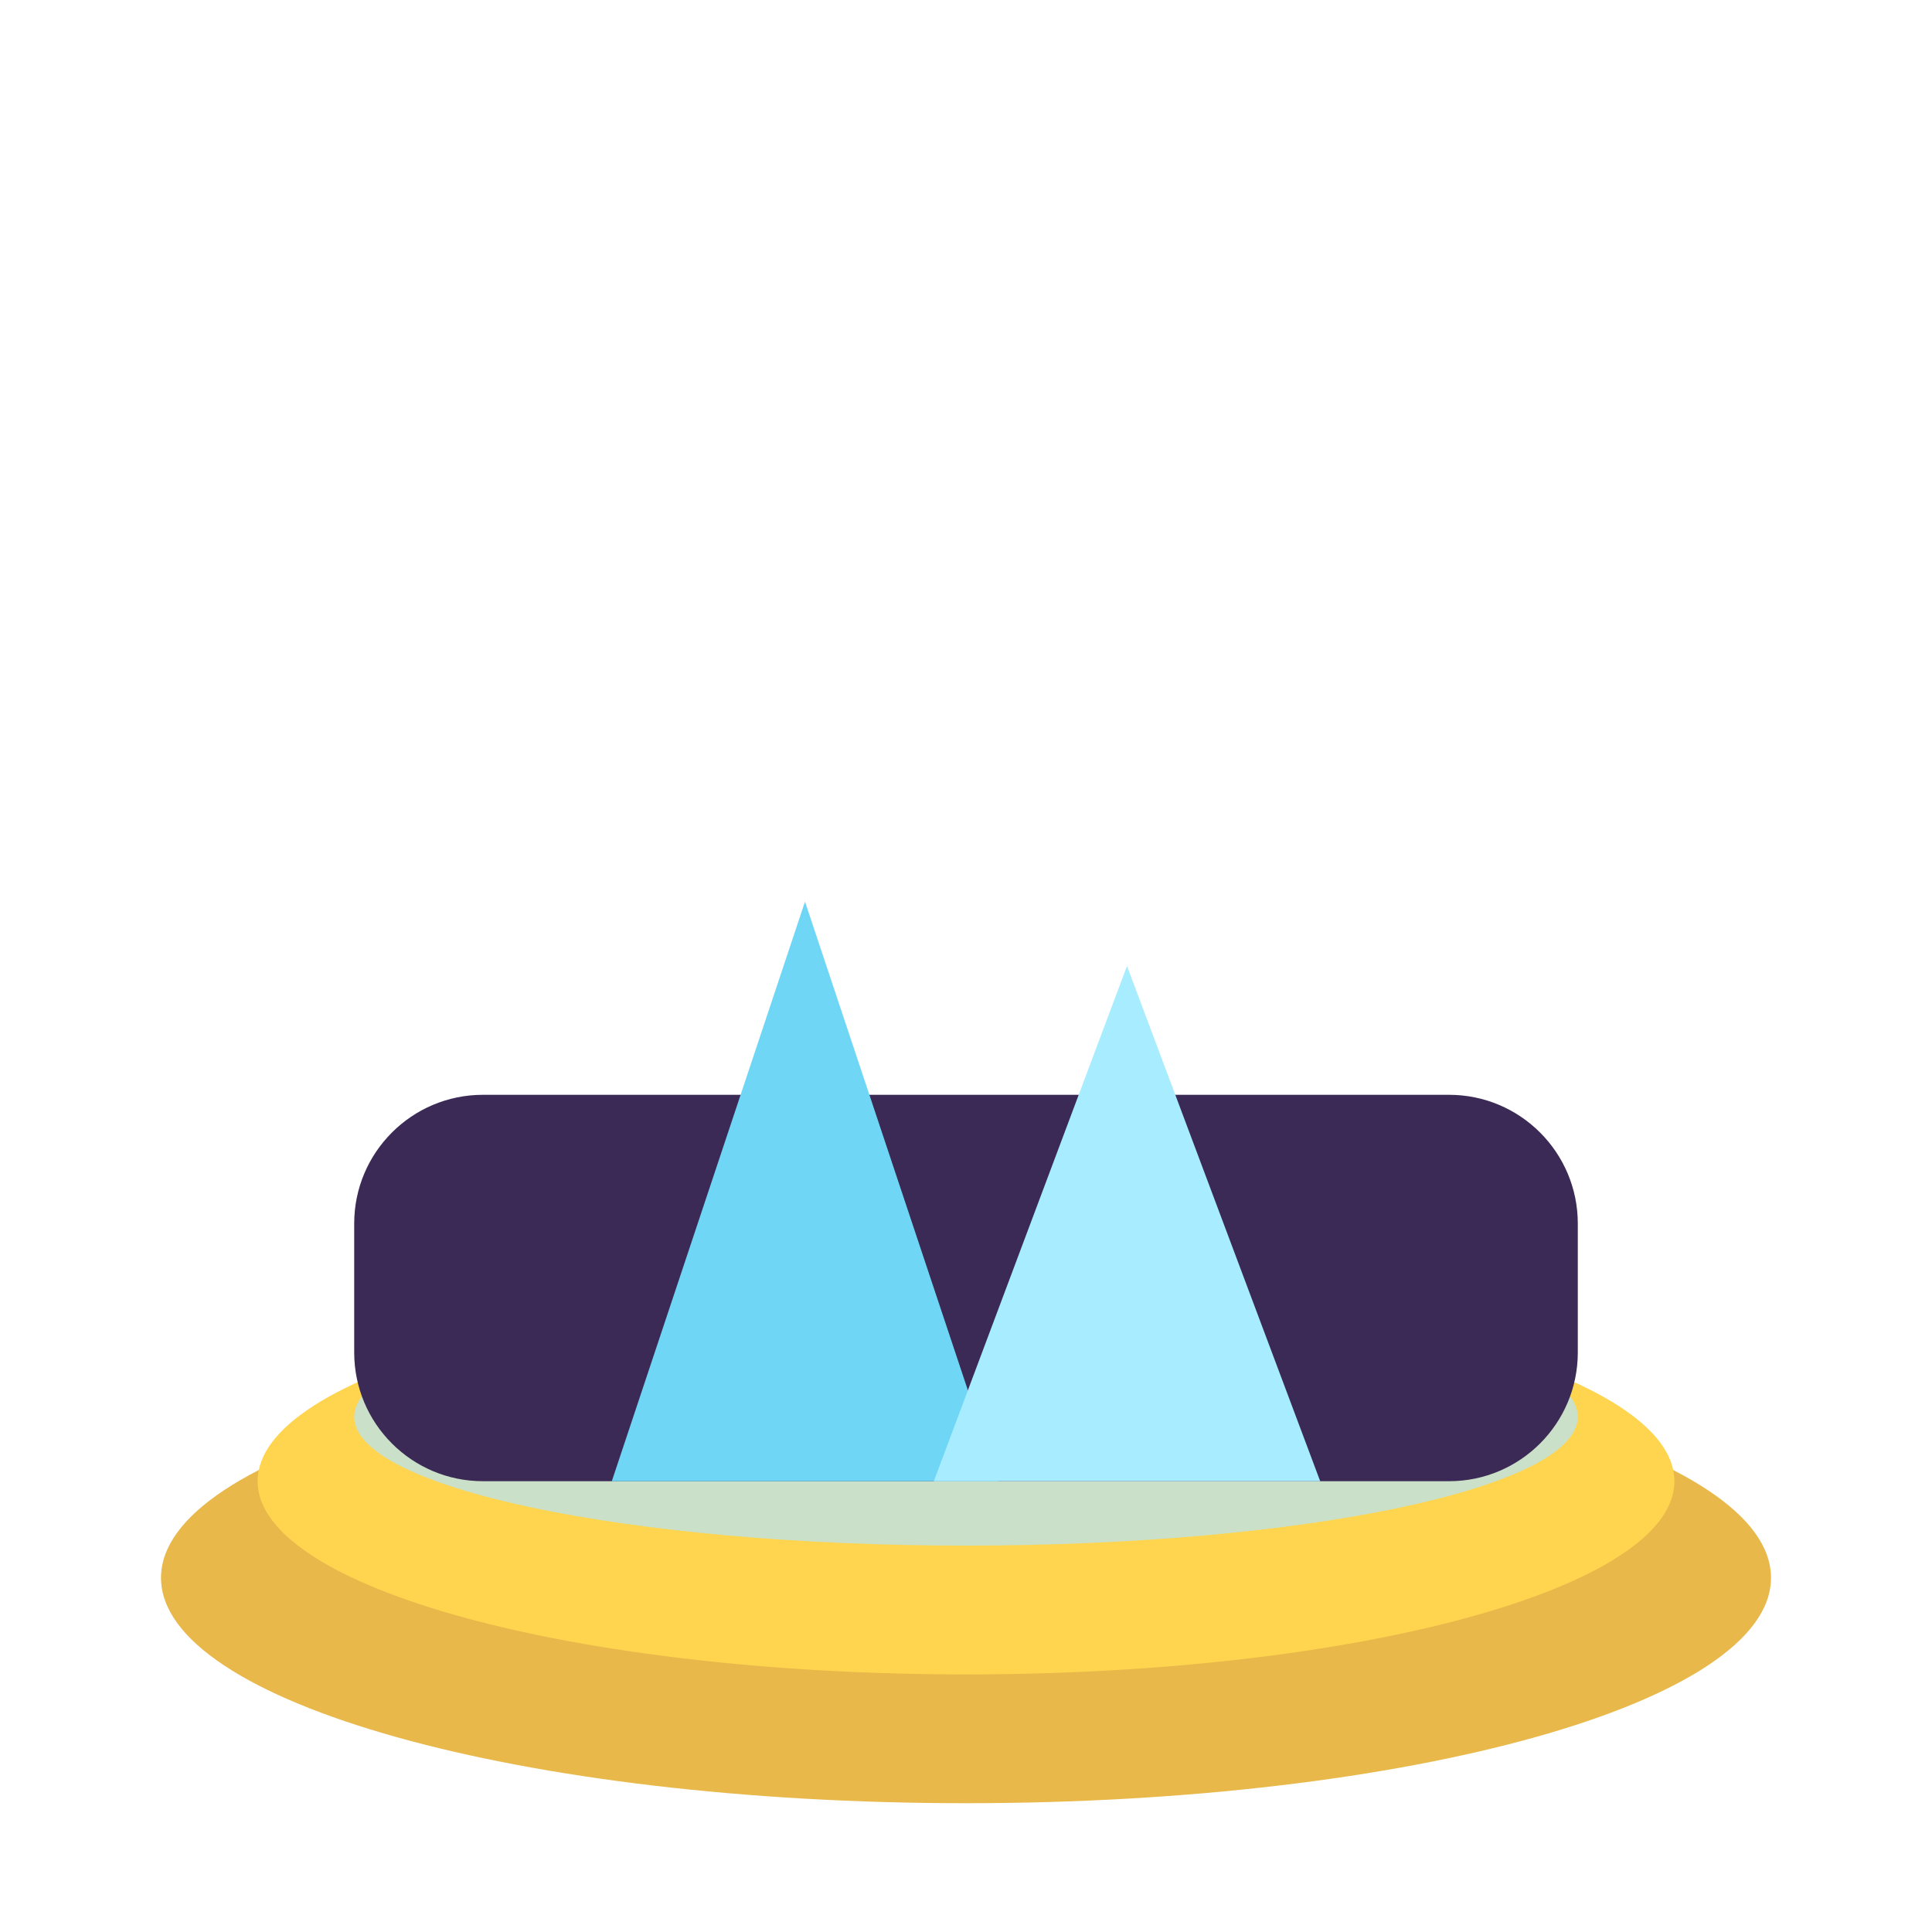
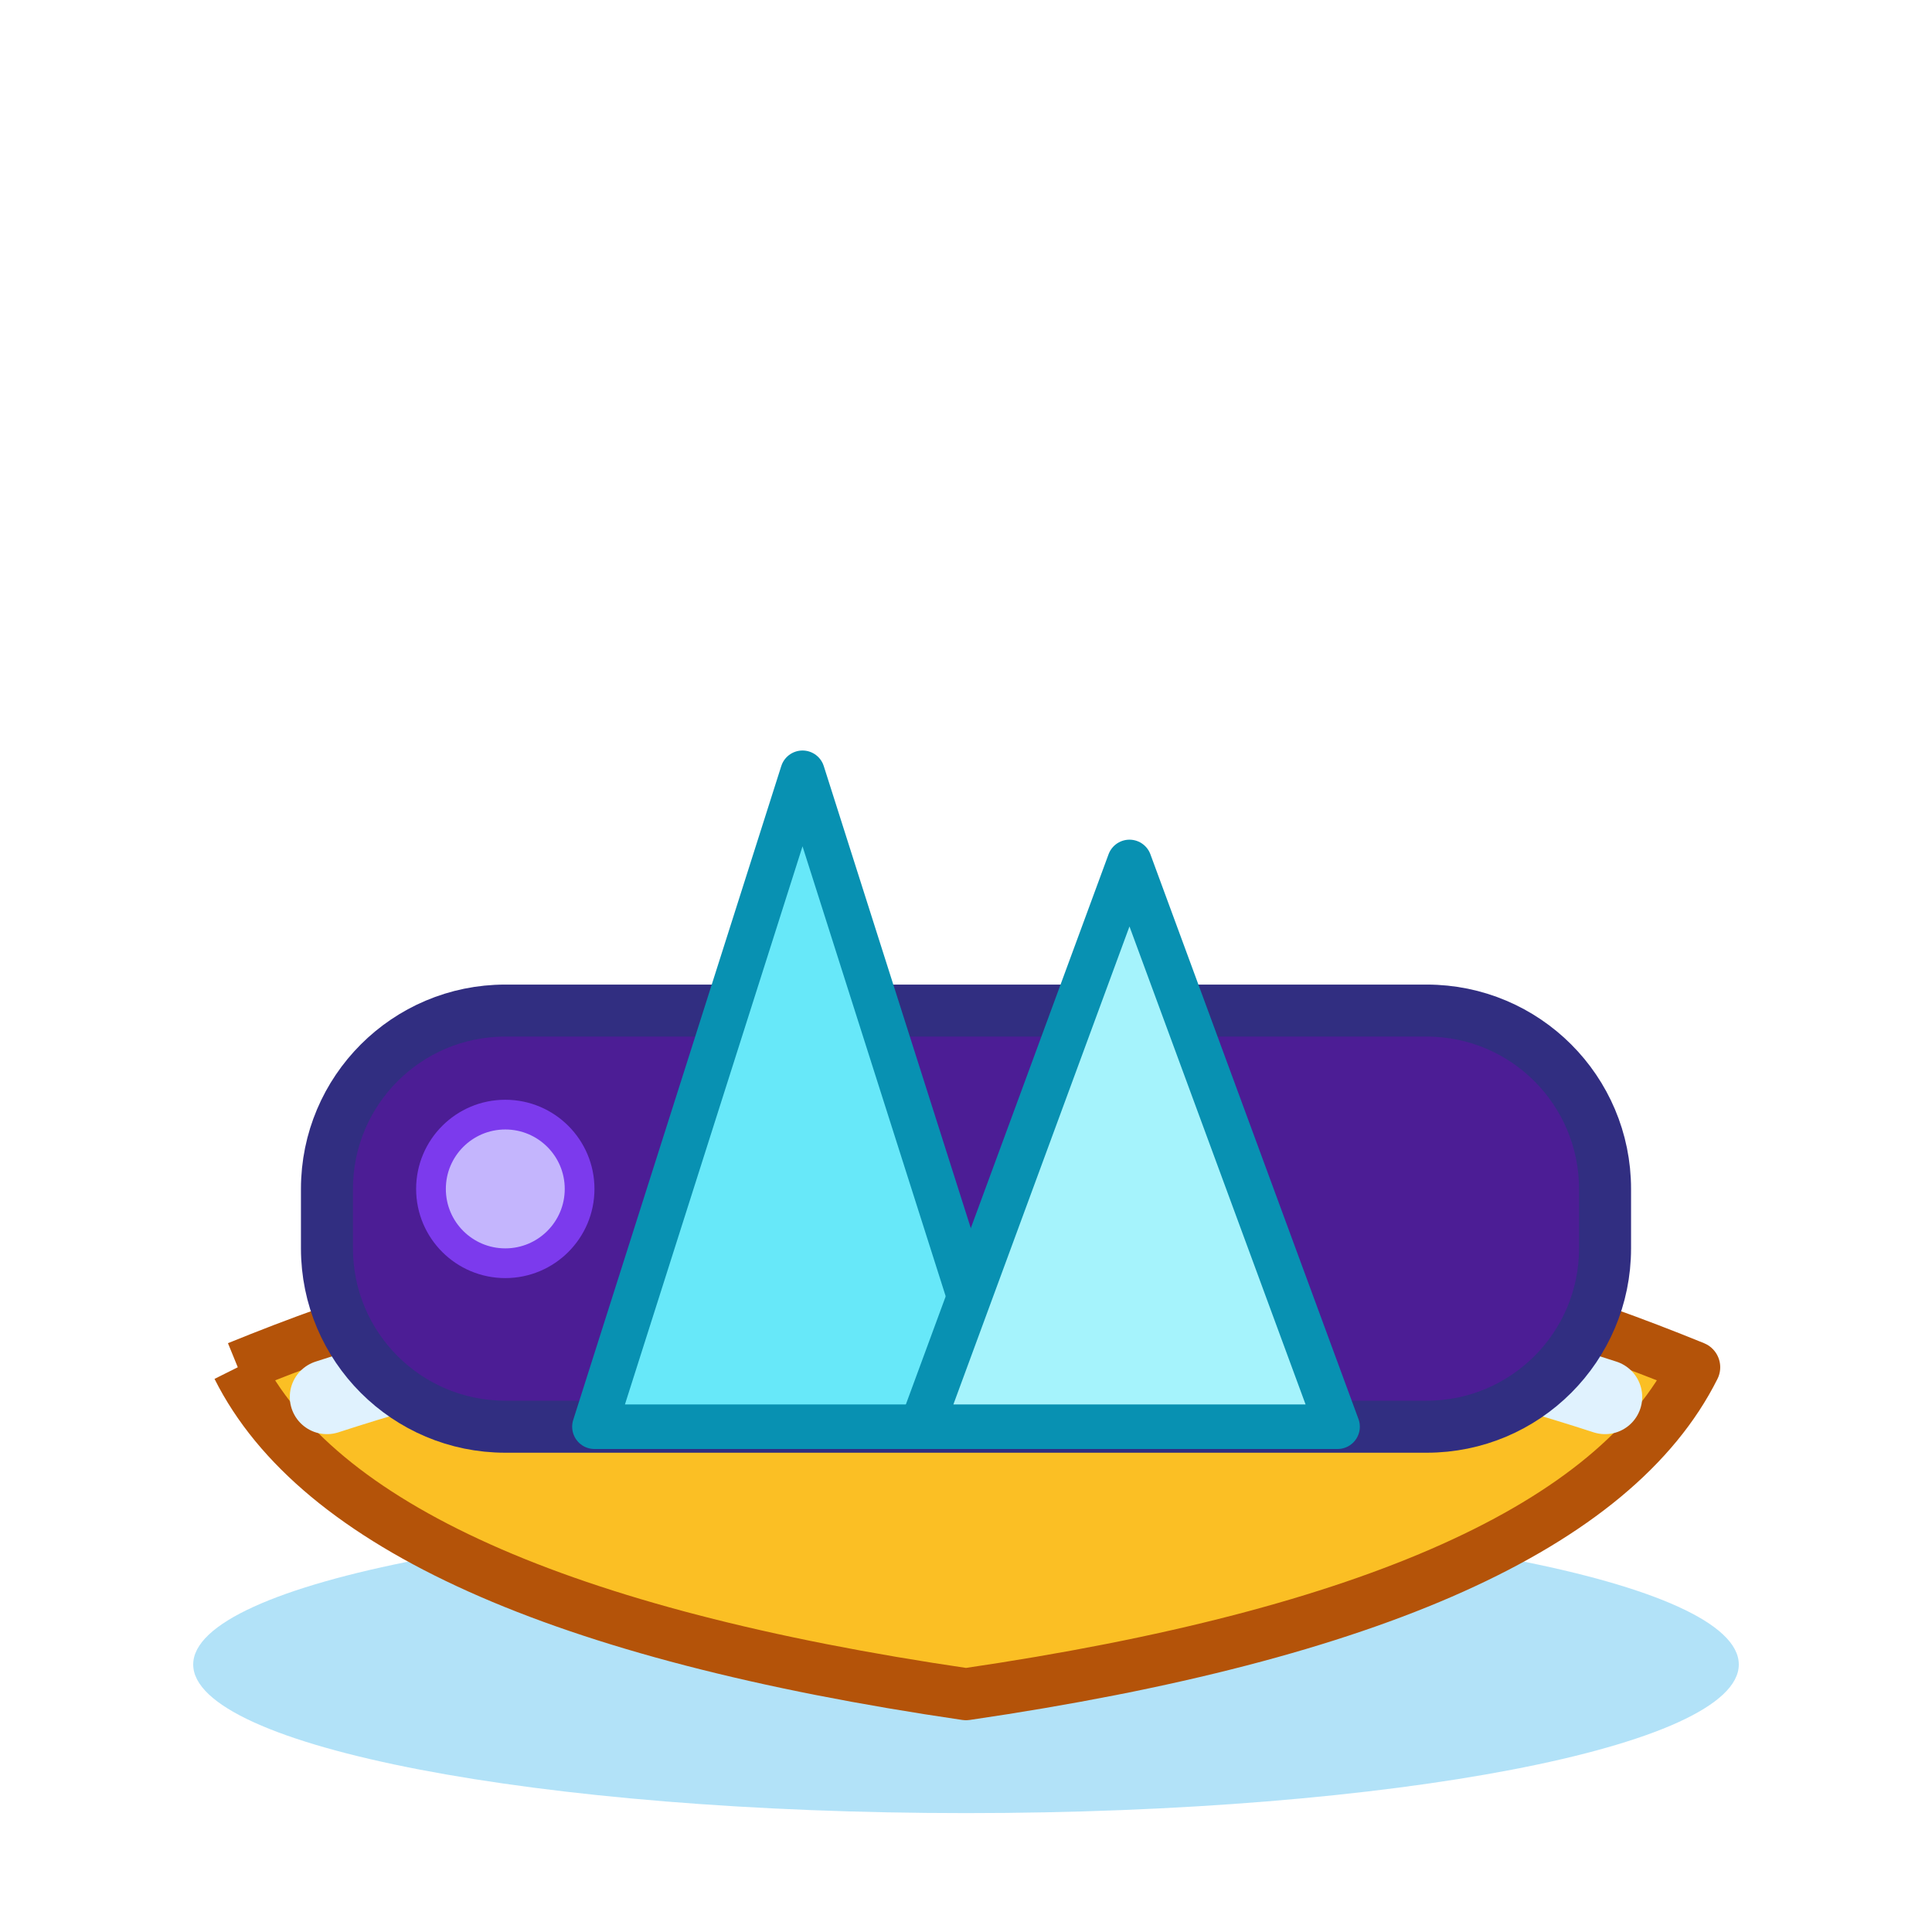
- <svg xmlns="http://www.w3.org/2000/svg" viewBox="0 0 120 120">
-   <ellipse cx="60" cy="98" rx="50" ry="14" fill="#E8B84A" />
-   <ellipse cx="60" cy="92" rx="44" ry="12" fill="#FFD54F" />
-   <ellipse cx="60" cy="88" rx="38" ry="8" fill="#B3E5FC" opacity="0.7" />
-   <rect x="22" y="68" width="76" height="24" rx="8" fill="#3A2A55" />
-   <polygon points="38,92 50,56 62,92" fill="#6FD6F5" />
-   <polygon points="58,92 70,60 82,92" fill="#A7ECFF" />
+ <svg xmlns="http://www.w3.org/2000/svg" viewBox="0 0 130 130">
+   <ellipse cx="65" cy="112" rx="52" ry="10" fill="#0EA5E9" opacity="0.32" />
+   <path d="M16 92 Q65 72 114 92 Q106 108 65 114 Q24 108 16 92" fill="#FBBF24" stroke="#B45309" stroke-width="3.5" stroke-linejoin="round" />
+   <path d="M22 94 Q65 80 108 94" fill="none" stroke="#E0F2FE" stroke-width="5" stroke-linecap="round" />
+   <rect x="22" y="68" width="86" height="28" rx="12" fill="#4C1D95" stroke="#312E81" stroke-width="3.5" />
+   <polygon points="40,96 54,52 68,96" fill="#67E8F9" stroke="#0891B2" stroke-width="3" stroke-linejoin="round" />
+   <polygon points="62,96 76,58 90,96" fill="#A5F3FC" stroke="#0891B2" stroke-width="3" stroke-linejoin="round" />
+   <circle cx="34" cy="80" r="5" fill="#C4B5FD" stroke="#7C3AED" stroke-width="2" />
</svg>
